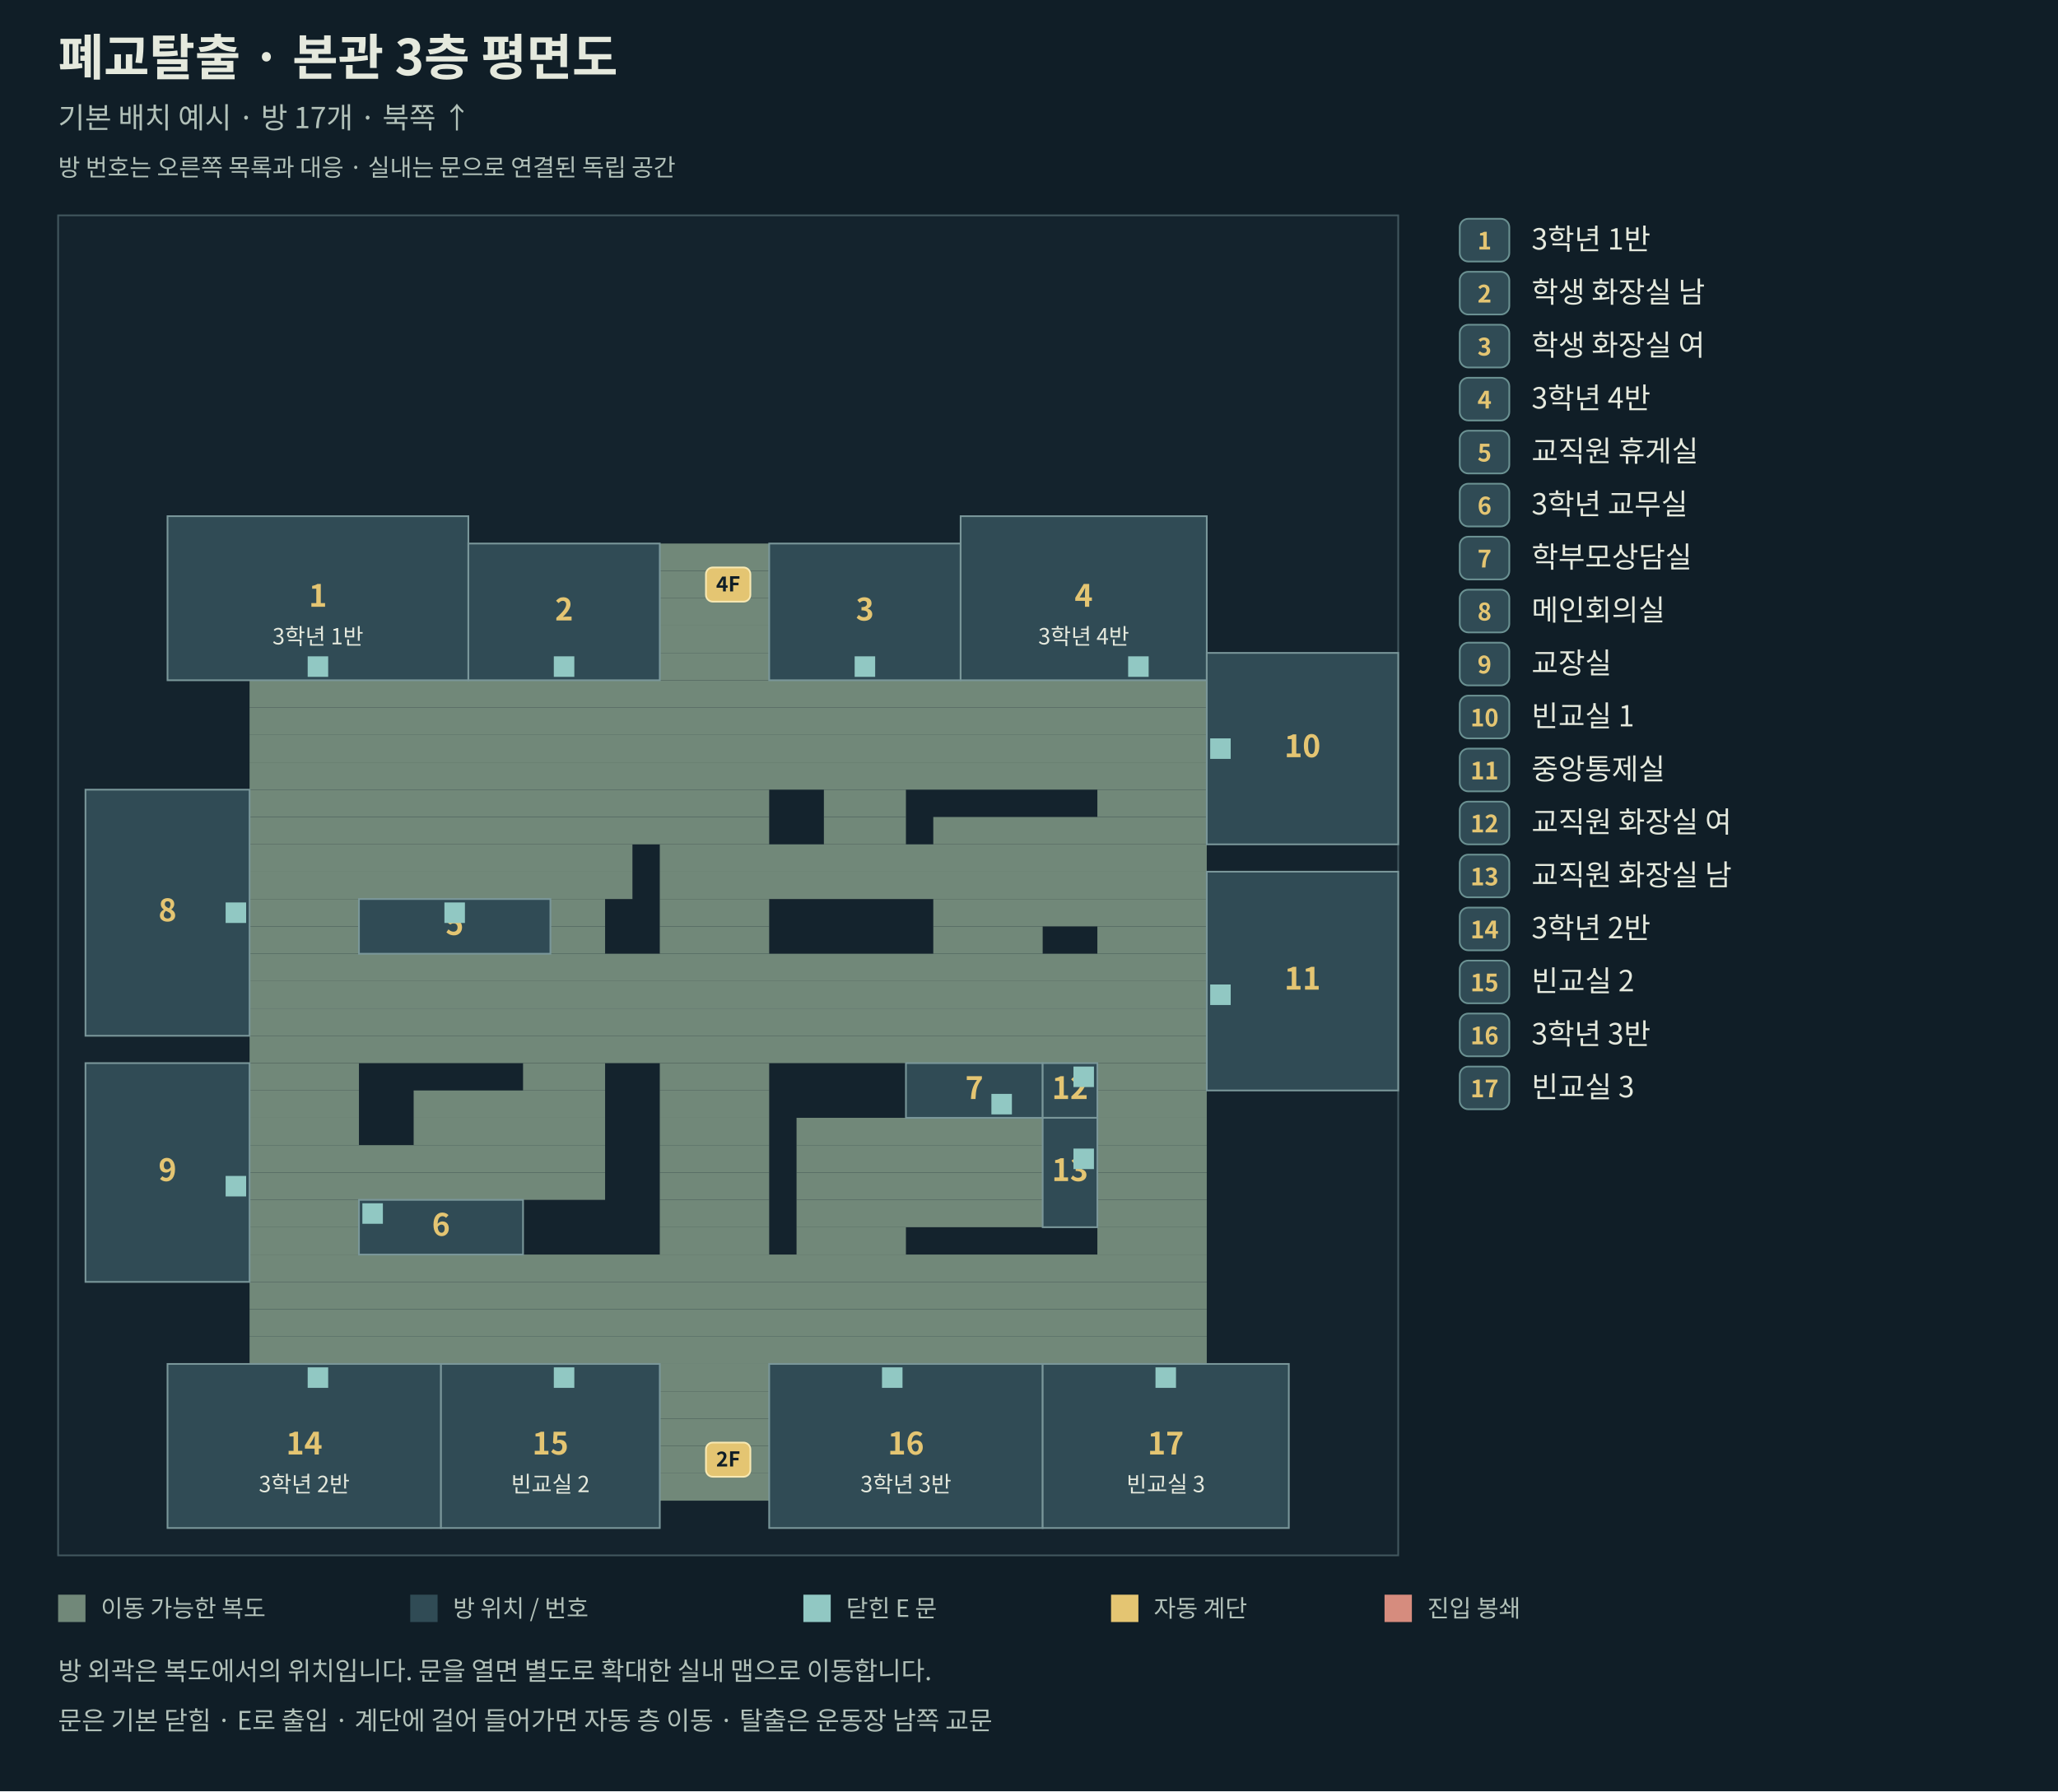
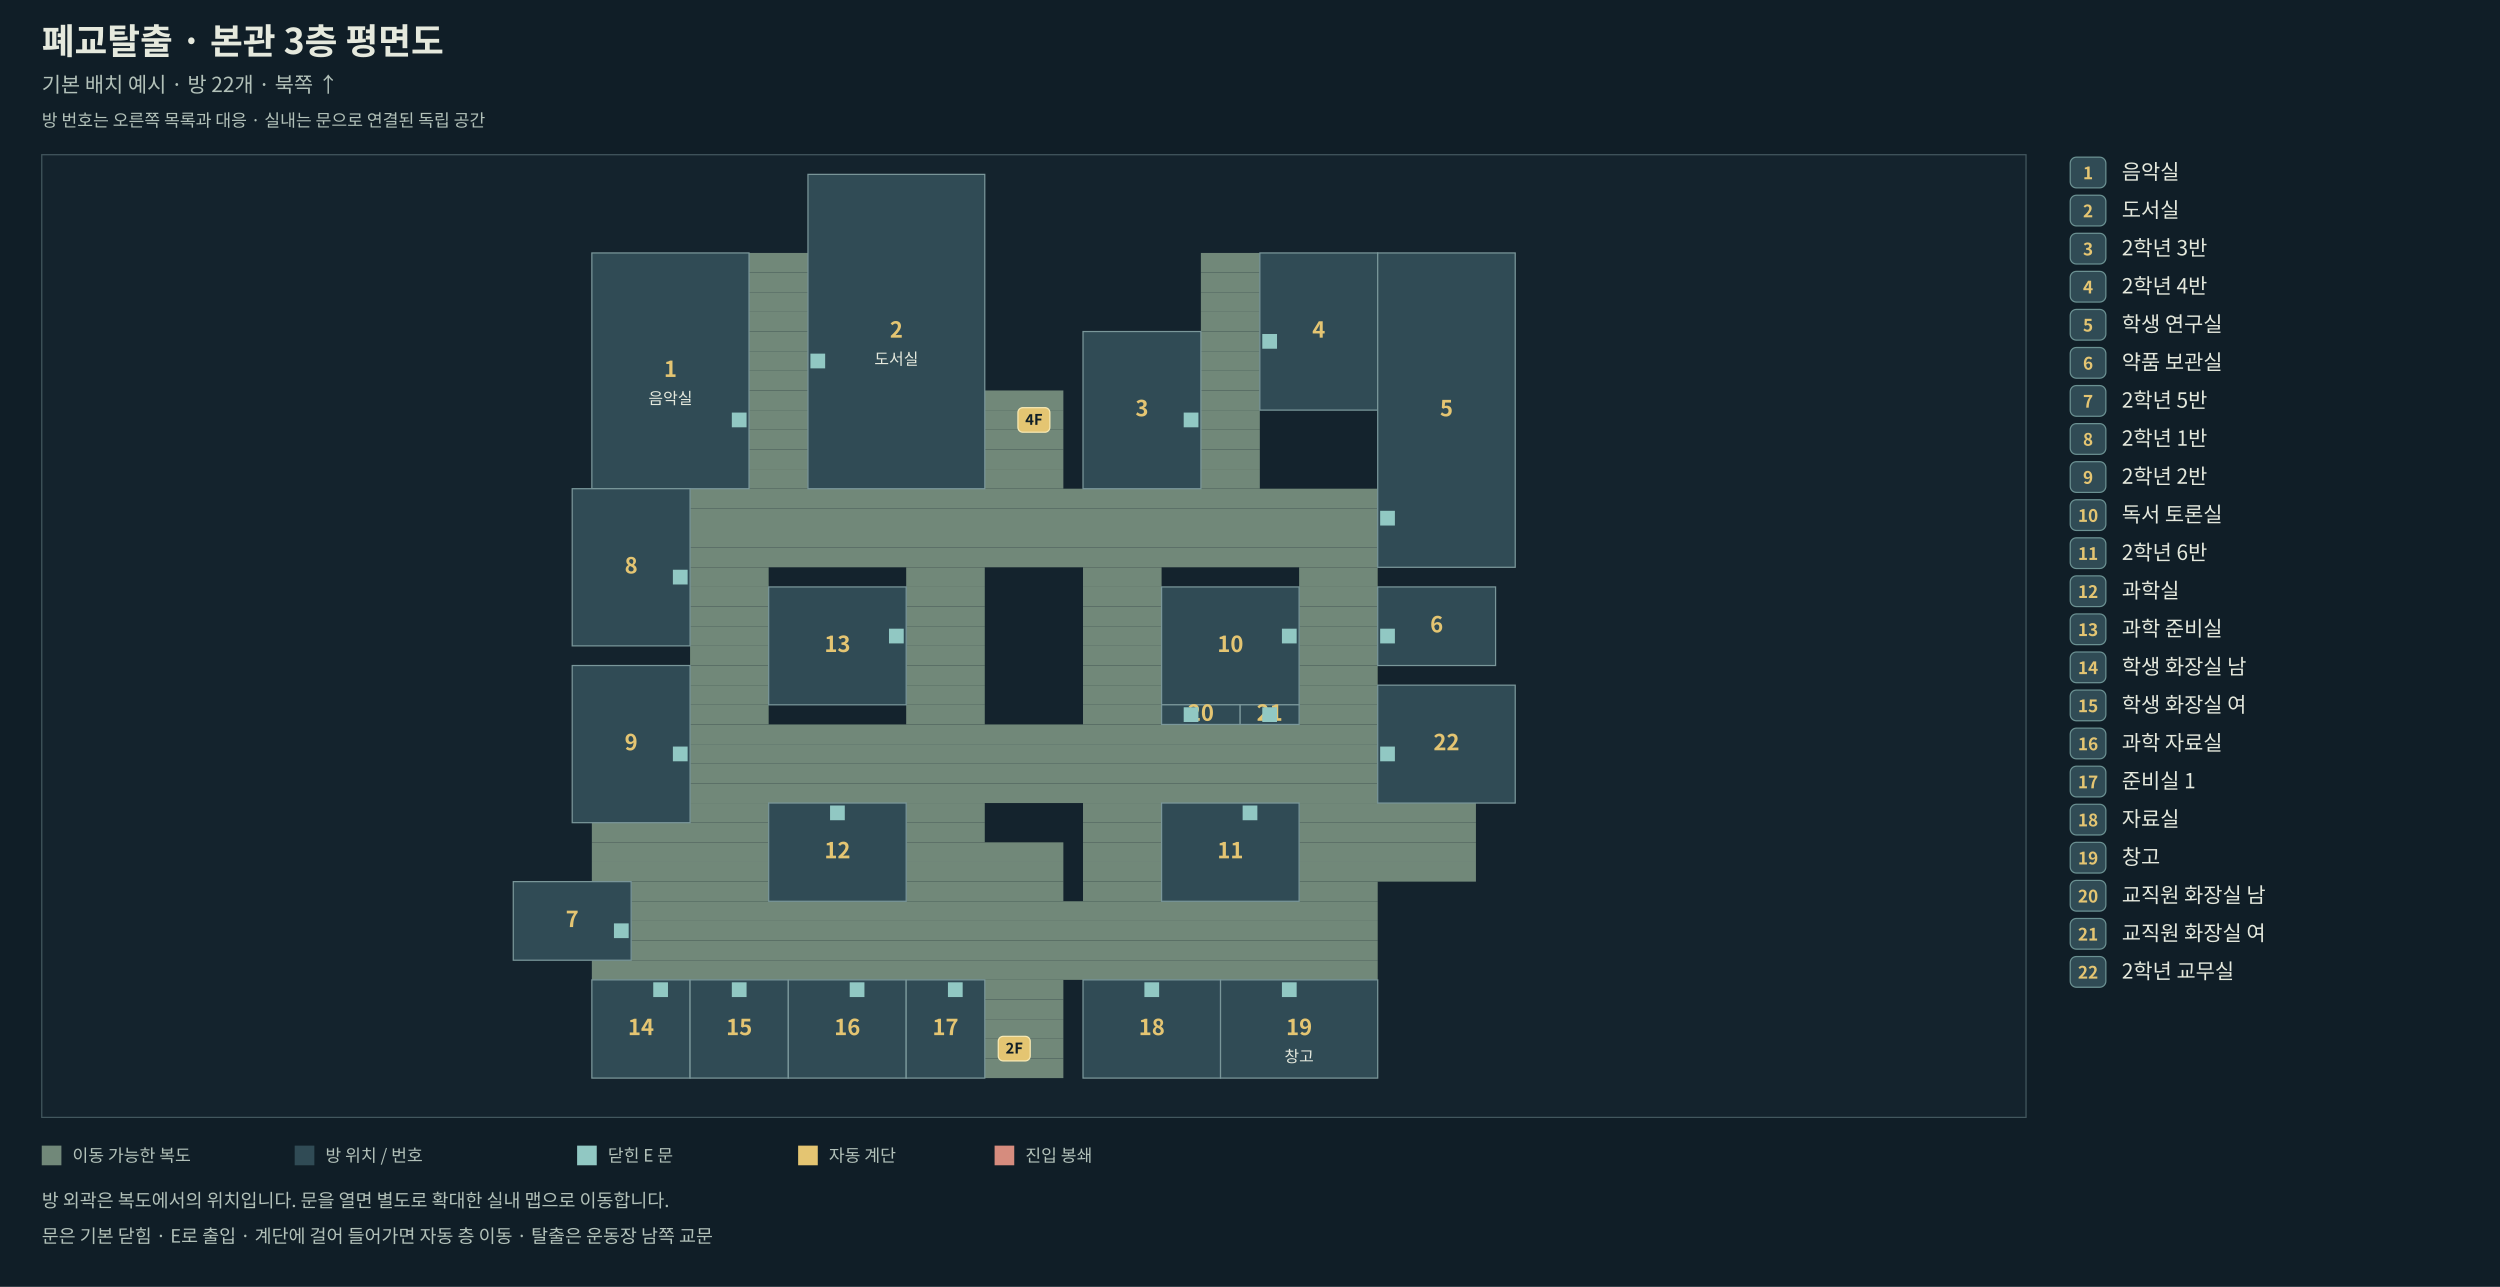
- <svg xmlns="http://www.w3.org/2000/svg" width="1204" height="1048" viewBox="0 0 1204 1048" role="img">
+ <svg xmlns="http://www.w3.org/2000/svg" width="2036" height="1048" viewBox="0 0 2036 1048" role="img">
  <style>text{font-family:"Noto Sans CJK KR","Noto Sans KR",sans-serif}</style>
-   <rect x="0" y="0" width="1204" height="1048" fill="#101e27" stroke="none" rx="0" />
+   <rect x="0" y="0" width="2036" height="1048" fill="#101e27" stroke="none" rx="0" />
  <text x="34" y="44" font-size="29" fill="#e5e9dd" text-anchor="start" font-weight="bold">폐교탈출 · 본관 3층 평면도</text>
-   <text x="34" y="75" font-size="17" fill="#b2c1b9" text-anchor="start" font-weight="normal">기본 배치 예시 · 방 17개 · 북쪽 ↑</text>
+   <text x="34" y="75" font-size="17" fill="#b2c1b9" text-anchor="start" font-weight="normal">기본 배치 예시 · 방 22개 · 북쪽 ↑</text>
  <text x="34" y="103" font-size="14" fill="#b2c1b9" text-anchor="start" font-weight="normal">방 번호는 오른쪽 목록과 대응 · 실내는 문으로 연결된 독립 공간</text>
-   <rect x="34" y="126" width="784" height="784" fill="#14232d" stroke="#42575e" rx="0" />
-   <rect x="386" y="862" width="64" height="16" fill="#718879" stroke="none" rx="0" />
-   <rect x="386" y="846" width="64" height="16" fill="#718879" stroke="none" rx="0" />
-   <rect x="386" y="830" width="64" height="16" fill="#718879" stroke="none" rx="0" />
-   <rect x="386" y="814" width="64" height="16" fill="#718879" stroke="none" rx="0" />
-   <rect x="386" y="798" width="64" height="16" fill="#718879" stroke="none" rx="0" />
-   <rect x="146" y="782" width="560" height="16" fill="#718879" stroke="none" rx="0" />
-   <rect x="146" y="766" width="560" height="16" fill="#718879" stroke="none" rx="0" />
-   <rect x="146" y="750" width="560" height="16" fill="#718879" stroke="none" rx="0" />
-   <rect x="146" y="734" width="560" height="16" fill="#718879" stroke="none" rx="0" />
-   <rect x="146" y="718" width="64" height="16" fill="#718879" stroke="none" rx="0" />
-   <rect x="386" y="718" width="64" height="16" fill="#718879" stroke="none" rx="0" />
-   <rect x="466" y="718" width="64" height="16" fill="#718879" stroke="none" rx="0" />
-   <rect x="642" y="718" width="64" height="16" fill="#718879" stroke="none" rx="0" />
-   <rect x="146" y="702" width="64" height="16" fill="#718879" stroke="none" rx="0" />
-   <rect x="386" y="702" width="64" height="16" fill="#718879" stroke="none" rx="0" />
-   <rect x="466" y="702" width="144" height="16" fill="#718879" stroke="none" rx="0" />
-   <rect x="642" y="702" width="64" height="16" fill="#718879" stroke="none" rx="0" />
-   <rect x="146" y="686" width="208" height="16" fill="#718879" stroke="none" rx="0" />
-   <rect x="386" y="686" width="64" height="16" fill="#718879" stroke="none" rx="0" />
-   <rect x="466" y="686" width="144" height="16" fill="#718879" stroke="none" rx="0" />
-   <rect x="642" y="686" width="64" height="16" fill="#718879" stroke="none" rx="0" />
-   <rect x="146" y="670" width="208" height="16" fill="#718879" stroke="none" rx="0" />
-   <rect x="386" y="670" width="64" height="16" fill="#718879" stroke="none" rx="0" />
-   <rect x="466" y="670" width="144" height="16" fill="#718879" stroke="none" rx="0" />
-   <rect x="642" y="670" width="64" height="16" fill="#718879" stroke="none" rx="0" />
-   <rect x="146" y="654" width="64" height="16" fill="#718879" stroke="none" rx="0" />
-   <rect x="242" y="654" width="112" height="16" fill="#718879" stroke="none" rx="0" />
-   <rect x="386" y="654" width="64" height="16" fill="#718879" stroke="none" rx="0" />
-   <rect x="466" y="654" width="144" height="16" fill="#718879" stroke="none" rx="0" />
-   <rect x="642" y="654" width="64" height="16" fill="#718879" stroke="none" rx="0" />
-   <rect x="146" y="638" width="64" height="16" fill="#718879" stroke="none" rx="0" />
-   <rect x="242" y="638" width="112" height="16" fill="#718879" stroke="none" rx="0" />
-   <rect x="386" y="638" width="64" height="16" fill="#718879" stroke="none" rx="0" />
-   <rect x="642" y="638" width="64" height="16" fill="#718879" stroke="none" rx="0" />
-   <rect x="146" y="622" width="64" height="16" fill="#718879" stroke="none" rx="0" />
-   <rect x="306" y="622" width="48" height="16" fill="#718879" stroke="none" rx="0" />
-   <rect x="386" y="622" width="64" height="16" fill="#718879" stroke="none" rx="0" />
-   <rect x="642" y="622" width="64" height="16" fill="#718879" stroke="none" rx="0" />
-   <rect x="146" y="606" width="560" height="16" fill="#718879" stroke="none" rx="0" />
-   <rect x="146" y="590" width="560" height="16" fill="#718879" stroke="none" rx="0" />
-   <rect x="146" y="574" width="560" height="16" fill="#718879" stroke="none" rx="0" />
-   <rect x="146" y="558" width="560" height="16" fill="#718879" stroke="none" rx="0" />
-   <rect x="146" y="542" width="64" height="16" fill="#718879" stroke="none" rx="0" />
-   <rect x="322" y="542" width="32" height="16" fill="#718879" stroke="none" rx="0" />
-   <rect x="386" y="542" width="64" height="16" fill="#718879" stroke="none" rx="0" />
-   <rect x="546" y="542" width="64" height="16" fill="#718879" stroke="none" rx="0" />
-   <rect x="642" y="542" width="64" height="16" fill="#718879" stroke="none" rx="0" />
-   <rect x="146" y="526" width="64" height="16" fill="#718879" stroke="none" rx="0" />
-   <rect x="322" y="526" width="32" height="16" fill="#718879" stroke="none" rx="0" />
-   <rect x="386" y="526" width="64" height="16" fill="#718879" stroke="none" rx="0" />
-   <rect x="546" y="526" width="160" height="16" fill="#718879" stroke="none" rx="0" />
-   <rect x="146" y="510" width="224" height="16" fill="#718879" stroke="none" rx="0" />
-   <rect x="386" y="510" width="320" height="16" fill="#718879" stroke="none" rx="0" />
-   <rect x="146" y="494" width="224" height="16" fill="#718879" stroke="none" rx="0" />
-   <rect x="386" y="494" width="320" height="16" fill="#718879" stroke="none" rx="0" />
-   <rect x="146" y="478" width="304" height="16" fill="#718879" stroke="none" rx="0" />
-   <rect x="482" y="478" width="48" height="16" fill="#718879" stroke="none" rx="0" />
-   <rect x="546" y="478" width="160" height="16" fill="#718879" stroke="none" rx="0" />
-   <rect x="146" y="462" width="304" height="16" fill="#718879" stroke="none" rx="0" />
-   <rect x="482" y="462" width="48" height="16" fill="#718879" stroke="none" rx="0" />
-   <rect x="642" y="462" width="64" height="16" fill="#718879" stroke="none" rx="0" />
-   <rect x="146" y="446" width="560" height="16" fill="#718879" stroke="none" rx="0" />
-   <rect x="146" y="430" width="560" height="16" fill="#718879" stroke="none" rx="0" />
-   <rect x="146" y="414" width="560" height="16" fill="#718879" stroke="none" rx="0" />
-   <rect x="146" y="398" width="560" height="16" fill="#718879" stroke="none" rx="0" />
-   <rect x="386" y="382" width="64" height="16" fill="#718879" stroke="none" rx="0" />
-   <rect x="386" y="366" width="64" height="16" fill="#718879" stroke="none" rx="0" />
-   <rect x="386" y="350" width="64" height="16" fill="#718879" stroke="none" rx="0" />
-   <rect x="386" y="334" width="64" height="16" fill="#718879" stroke="none" rx="0" />
-   <rect x="386" y="318" width="64" height="16" fill="#718879" stroke="none" rx="0" />
-   <a href="rooms/room-f3-0.svg">
-     <rect x="98" y="302" width="176" height="96" fill="#304b55" stroke="#7a979a" rx="0" />
-     <text x="186" y="355" font-size="18" fill="#e4c572" text-anchor="middle" font-weight="bold">1</text>
-     <text x="186" y="377" font-size="13" fill="#e5e9dd" text-anchor="middle" font-weight="normal">3학년 1반</text>
-     <rect x="180" y="384" width="12" height="12" fill="#91c8c3" stroke="none" rx="0" />
-     <rect x="854" y="128" width="29" height="25" fill="#304b55" stroke="#6b9192" rx="5" />
-     <text x="868.5" y="146" font-size="14" fill="#e4c572" text-anchor="middle" font-weight="bold">1</text>
-     <text x="896" y="146" font-size="17" fill="#e5e9dd" text-anchor="start" font-weight="normal">3학년 1반</text>
-   </a>
-   <a href="rooms/room-f3-1.svg">
-     <rect x="274" y="318" width="112" height="80" fill="#304b55" stroke="#7a979a" rx="0" />
-     <text x="330" y="363" font-size="18" fill="#e4c572" text-anchor="middle" font-weight="bold">2</text>
-     <rect x="324" y="384" width="12" height="12" fill="#91c8c3" stroke="none" rx="0" />
-     <rect x="854" y="159" width="29" height="25" fill="#304b55" stroke="#6b9192" rx="5" />
-     <text x="868.5" y="177" font-size="14" fill="#e4c572" text-anchor="middle" font-weight="bold">2</text>
-     <text x="896" y="177" font-size="17" fill="#e5e9dd" text-anchor="start" font-weight="normal">학생 화장실 남</text>
-   </a>
-   <a href="rooms/room-f3-2.svg">
-     <rect x="450" y="318" width="112" height="80" fill="#304b55" stroke="#7a979a" rx="0" />
-     <text x="506" y="363" font-size="18" fill="#e4c572" text-anchor="middle" font-weight="bold">3</text>
-     <rect x="500" y="384" width="12" height="12" fill="#91c8c3" stroke="none" rx="0" />
-     <rect x="854" y="190" width="29" height="25" fill="#304b55" stroke="#6b9192" rx="5" />
-     <text x="868.5" y="208" font-size="14" fill="#e4c572" text-anchor="middle" font-weight="bold">3</text>
-     <text x="896" y="208" font-size="17" fill="#e5e9dd" text-anchor="start" font-weight="normal">학생 화장실 여</text>
-   </a>
-   <a href="rooms/room-f3-3.svg">
-     <rect x="562" y="302" width="144" height="96" fill="#304b55" stroke="#7a979a" rx="0" />
-     <text x="634" y="355" font-size="18" fill="#e4c572" text-anchor="middle" font-weight="bold">4</text>
-     <text x="634" y="377" font-size="13" fill="#e5e9dd" text-anchor="middle" font-weight="normal">3학년 4반</text>
-     <rect x="660" y="384" width="12" height="12" fill="#91c8c3" stroke="none" rx="0" />
-     <rect x="854" y="221" width="29" height="25" fill="#304b55" stroke="#6b9192" rx="5" />
-     <text x="868.5" y="239" font-size="14" fill="#e4c572" text-anchor="middle" font-weight="bold">4</text>
-     <text x="896" y="239" font-size="17" fill="#e5e9dd" text-anchor="start" font-weight="normal">3학년 4반</text>
-   </a>
-   <a href="rooms/room-f3-4.svg">
-     <rect x="210" y="526" width="112" height="32" fill="#304b55" stroke="#7a979a" rx="0" />
-     <text x="266" y="547" font-size="18" fill="#e4c572" text-anchor="middle" font-weight="bold">5</text>
-     <rect x="260" y="528" width="12" height="12" fill="#91c8c3" stroke="none" rx="0" />
-     <rect x="854" y="252" width="29" height="25" fill="#304b55" stroke="#6b9192" rx="5" />
-     <text x="868.5" y="270" font-size="14" fill="#e4c572" text-anchor="middle" font-weight="bold">5</text>
-     <text x="896" y="270" font-size="17" fill="#e5e9dd" text-anchor="start" font-weight="normal">교직원 휴게실</text>
-   </a>
-   <a href="rooms/room-f3-5.svg">
-     <rect x="210" y="702" width="96" height="32" fill="#304b55" stroke="#7a979a" rx="0" />
-     <text x="258" y="723" font-size="18" fill="#e4c572" text-anchor="middle" font-weight="bold">6</text>
-     <rect x="212" y="704" width="12" height="12" fill="#91c8c3" stroke="none" rx="0" />
-     <rect x="854" y="283" width="29" height="25" fill="#304b55" stroke="#6b9192" rx="5" />
-     <text x="868.5" y="301" font-size="14" fill="#e4c572" text-anchor="middle" font-weight="bold">6</text>
-     <text x="896" y="301" font-size="17" fill="#e5e9dd" text-anchor="start" font-weight="normal">3학년 교무실</text>
-   </a>
-   <a href="rooms/room-f3-6.svg">
-     <rect x="530" y="622" width="80" height="32" fill="#304b55" stroke="#7a979a" rx="0" />
-     <text x="570" y="643" font-size="18" fill="#e4c572" text-anchor="middle" font-weight="bold">7</text>
-     <rect x="580" y="640" width="12" height="12" fill="#91c8c3" stroke="none" rx="0" />
-     <rect x="854" y="314" width="29" height="25" fill="#304b55" stroke="#6b9192" rx="5" />
-     <text x="868.5" y="332" font-size="14" fill="#e4c572" text-anchor="middle" font-weight="bold">7</text>
-     <text x="896" y="332" font-size="17" fill="#e5e9dd" text-anchor="start" font-weight="normal">학부모상담실</text>
-   </a>
-   <a href="rooms/room-f3-7.svg">
-     <rect x="50" y="462" width="96" height="144" fill="#304b55" stroke="#7a979a" rx="0" />
-     <text x="98" y="539" font-size="18" fill="#e4c572" text-anchor="middle" font-weight="bold">8</text>
-     <rect x="132" y="528" width="12" height="12" fill="#91c8c3" stroke="none" rx="0" />
-     <rect x="854" y="345" width="29" height="25" fill="#304b55" stroke="#6b9192" rx="5" />
-     <text x="868.5" y="363" font-size="14" fill="#e4c572" text-anchor="middle" font-weight="bold">8</text>
-     <text x="896" y="363" font-size="17" fill="#e5e9dd" text-anchor="start" font-weight="normal">메인회의실</text>
-   </a>
-   <a href="rooms/room-f3-8.svg">
-     <rect x="50" y="622" width="96" height="128" fill="#304b55" stroke="#7a979a" rx="0" />
-     <text x="98" y="691" font-size="18" fill="#e4c572" text-anchor="middle" font-weight="bold">9</text>
-     <rect x="132" y="688" width="12" height="12" fill="#91c8c3" stroke="none" rx="0" />
-     <rect x="854" y="376" width="29" height="25" fill="#304b55" stroke="#6b9192" rx="5" />
-     <text x="868.5" y="394" font-size="14" fill="#e4c572" text-anchor="middle" font-weight="bold">9</text>
-     <text x="896" y="394" font-size="17" fill="#e5e9dd" text-anchor="start" font-weight="normal">교장실</text>
-   </a>
-   <a href="rooms/room-f3-9.svg">
-     <rect x="706" y="382" width="112" height="112" fill="#304b55" stroke="#7a979a" rx="0" />
-     <text x="762" y="443" font-size="18" fill="#e4c572" text-anchor="middle" font-weight="bold">10</text>
-     <rect x="708" y="432" width="12" height="12" fill="#91c8c3" stroke="none" rx="0" />
-     <rect x="854" y="407" width="29" height="25" fill="#304b55" stroke="#6b9192" rx="5" />
-     <text x="868.5" y="425" font-size="14" fill="#e4c572" text-anchor="middle" font-weight="bold">10</text>
-     <text x="896" y="425" font-size="17" fill="#e5e9dd" text-anchor="start" font-weight="normal">빈교실 1</text>
-   </a>
-   <a href="rooms/room-f3-10.svg">
-     <rect x="706" y="510" width="112" height="128" fill="#304b55" stroke="#7a979a" rx="0" />
-     <text x="762" y="579" font-size="18" fill="#e4c572" text-anchor="middle" font-weight="bold">11</text>
-     <rect x="708" y="576" width="12" height="12" fill="#91c8c3" stroke="none" rx="0" />
-     <rect x="854" y="438" width="29" height="25" fill="#304b55" stroke="#6b9192" rx="5" />
-     <text x="868.5" y="456" font-size="14" fill="#e4c572" text-anchor="middle" font-weight="bold">11</text>
-     <text x="896" y="456" font-size="17" fill="#e5e9dd" text-anchor="start" font-weight="normal">중앙통제실</text>
-   </a>
-   <a href="rooms/room-f3-11.svg">
-     <rect x="610" y="622" width="32" height="32" fill="#304b55" stroke="#7a979a" rx="0" />
-     <text x="626" y="643" font-size="18" fill="#e4c572" text-anchor="middle" font-weight="bold">12</text>
-     <rect x="628" y="624" width="12" height="12" fill="#91c8c3" stroke="none" rx="0" />
-     <rect x="854" y="469" width="29" height="25" fill="#304b55" stroke="#6b9192" rx="5" />
-     <text x="868.5" y="487" font-size="14" fill="#e4c572" text-anchor="middle" font-weight="bold">12</text>
-     <text x="896" y="487" font-size="17" fill="#e5e9dd" text-anchor="start" font-weight="normal">교직원 화장실 여</text>
-   </a>
-   <a href="rooms/room-f3-12.svg">
-     <rect x="610" y="654" width="32" height="64" fill="#304b55" stroke="#7a979a" rx="0" />
-     <text x="626" y="691" font-size="18" fill="#e4c572" text-anchor="middle" font-weight="bold">13</text>
-     <rect x="628" y="672" width="12" height="12" fill="#91c8c3" stroke="none" rx="0" />
-     <rect x="854" y="500" width="29" height="25" fill="#304b55" stroke="#6b9192" rx="5" />
-     <text x="868.5" y="518" font-size="14" fill="#e4c572" text-anchor="middle" font-weight="bold">13</text>
-     <text x="896" y="518" font-size="17" fill="#e5e9dd" text-anchor="start" font-weight="normal">교직원 화장실 남</text>
-   </a>
-   <a href="rooms/room-f3-13.svg">
-     <rect x="98" y="798" width="160" height="96" fill="#304b55" stroke="#7a979a" rx="0" />
-     <text x="178" y="851" font-size="18" fill="#e4c572" text-anchor="middle" font-weight="bold">14</text>
-     <text x="178" y="873" font-size="13" fill="#e5e9dd" text-anchor="middle" font-weight="normal">3학년 2반</text>
-     <rect x="180" y="800" width="12" height="12" fill="#91c8c3" stroke="none" rx="0" />
-     <rect x="854" y="531" width="29" height="25" fill="#304b55" stroke="#6b9192" rx="5" />
-     <text x="868.5" y="549" font-size="14" fill="#e4c572" text-anchor="middle" font-weight="bold">14</text>
-     <text x="896" y="549" font-size="17" fill="#e5e9dd" text-anchor="start" font-weight="normal">3학년 2반</text>
-   </a>
-   <a href="rooms/room-f3-14.svg">
-     <rect x="258" y="798" width="128" height="96" fill="#304b55" stroke="#7a979a" rx="0" />
-     <text x="322" y="851" font-size="18" fill="#e4c572" text-anchor="middle" font-weight="bold">15</text>
-     <text x="322" y="873" font-size="13" fill="#e5e9dd" text-anchor="middle" font-weight="normal">빈교실 2</text>
-     <rect x="324" y="800" width="12" height="12" fill="#91c8c3" stroke="none" rx="0" />
-     <rect x="854" y="562" width="29" height="25" fill="#304b55" stroke="#6b9192" rx="5" />
-     <text x="868.5" y="580" font-size="14" fill="#e4c572" text-anchor="middle" font-weight="bold">15</text>
-     <text x="896" y="580" font-size="17" fill="#e5e9dd" text-anchor="start" font-weight="normal">빈교실 2</text>
-   </a>
-   <a href="rooms/room-f3-15.svg">
-     <rect x="450" y="798" width="160" height="96" fill="#304b55" stroke="#7a979a" rx="0" />
-     <text x="530" y="851" font-size="18" fill="#e4c572" text-anchor="middle" font-weight="bold">16</text>
-     <text x="530" y="873" font-size="13" fill="#e5e9dd" text-anchor="middle" font-weight="normal">3학년 3반</text>
-     <rect x="516" y="800" width="12" height="12" fill="#91c8c3" stroke="none" rx="0" />
-     <rect x="854" y="593" width="29" height="25" fill="#304b55" stroke="#6b9192" rx="5" />
-     <text x="868.5" y="611" font-size="14" fill="#e4c572" text-anchor="middle" font-weight="bold">16</text>
-     <text x="896" y="611" font-size="17" fill="#e5e9dd" text-anchor="start" font-weight="normal">3학년 3반</text>
-   </a>
-   <a href="rooms/room-f3-16.svg">
-     <rect x="610" y="798" width="144" height="96" fill="#304b55" stroke="#7a979a" rx="0" />
-     <text x="682" y="851" font-size="18" fill="#e4c572" text-anchor="middle" font-weight="bold">17</text>
-     <text x="682" y="873" font-size="13" fill="#e5e9dd" text-anchor="middle" font-weight="normal">빈교실 3</text>
-     <rect x="676" y="800" width="12" height="12" fill="#91c8c3" stroke="none" rx="0" />
-     <rect x="854" y="624" width="29" height="25" fill="#304b55" stroke="#6b9192" rx="5" />
-     <text x="868.5" y="642" font-size="14" fill="#e4c572" text-anchor="middle" font-weight="bold">17</text>
-     <text x="896" y="642" font-size="17" fill="#e5e9dd" text-anchor="start" font-weight="normal">빈교실 3</text>
-   </a>
-   <rect x="413" y="844" width="26" height="20" fill="#e4c572" stroke="#f8e9b3" rx="4" />
-   <text x="426" y="858" font-size="12" fill="#101e27" text-anchor="middle" font-weight="bold">2F</text>
-   <rect x="413" y="332" width="26" height="20" fill="#e4c572" stroke="#f8e9b3" rx="4" />
-   <text x="426" y="346" font-size="12" fill="#101e27" text-anchor="middle" font-weight="bold">4F</text>
+   <rect x="34" y="126" width="1616" height="784" fill="#14232d" stroke="#42575e" rx="0" />
+   <rect x="802" y="862" width="64" height="16" fill="#718879" stroke="none" rx="0" />
+   <rect x="802" y="846" width="64" height="16" fill="#718879" stroke="none" rx="0" />
+   <rect x="802" y="830" width="64" height="16" fill="#718879" stroke="none" rx="0" />
+   <rect x="802" y="814" width="64" height="16" fill="#718879" stroke="none" rx="0" />
+   <rect x="802" y="798" width="64" height="16" fill="#718879" stroke="none" rx="0" />
+   <rect x="482" y="782" width="640" height="16" fill="#718879" stroke="none" rx="0" />
+   <rect x="514" y="766" width="608" height="16" fill="#718879" stroke="none" rx="0" />
+   <rect x="514" y="750" width="608" height="16" fill="#718879" stroke="none" rx="0" />
+   <rect x="514" y="734" width="608" height="16" fill="#718879" stroke="none" rx="0" />
+   <rect x="514" y="718" width="112" height="16" fill="#718879" stroke="none" rx="0" />
+   <rect x="738" y="718" width="128" height="16" fill="#718879" stroke="none" rx="0" />
+   <rect x="882" y="718" width="64" height="16" fill="#718879" stroke="none" rx="0" />
+   <rect x="1058" y="718" width="64" height="16" fill="#718879" stroke="none" rx="0" />
+   <rect x="482" y="702" width="144" height="16" fill="#718879" stroke="none" rx="0" />
+   <rect x="738" y="702" width="128" height="16" fill="#718879" stroke="none" rx="0" />
+   <rect x="882" y="702" width="64" height="16" fill="#718879" stroke="none" rx="0" />
+   <rect x="1058" y="702" width="144" height="16" fill="#718879" stroke="none" rx="0" />
+   <rect x="482" y="686" width="144" height="16" fill="#718879" stroke="none" rx="0" />
+   <rect x="738" y="686" width="128" height="16" fill="#718879" stroke="none" rx="0" />
+   <rect x="882" y="686" width="64" height="16" fill="#718879" stroke="none" rx="0" />
+   <rect x="1058" y="686" width="144" height="16" fill="#718879" stroke="none" rx="0" />
+   <rect x="482" y="670" width="144" height="16" fill="#718879" stroke="none" rx="0" />
+   <rect x="738" y="670" width="64" height="16" fill="#718879" stroke="none" rx="0" />
+   <rect x="882" y="670" width="64" height="16" fill="#718879" stroke="none" rx="0" />
+   <rect x="1058" y="670" width="144" height="16" fill="#718879" stroke="none" rx="0" />
+   <rect x="562" y="654" width="64" height="16" fill="#718879" stroke="none" rx="0" />
+   <rect x="738" y="654" width="64" height="16" fill="#718879" stroke="none" rx="0" />
+   <rect x="882" y="654" width="64" height="16" fill="#718879" stroke="none" rx="0" />
+   <rect x="1058" y="654" width="144" height="16" fill="#718879" stroke="none" rx="0" />
+   <rect x="562" y="638" width="560" height="16" fill="#718879" stroke="none" rx="0" />
+   <rect x="562" y="622" width="560" height="16" fill="#718879" stroke="none" rx="0" />
+   <rect x="562" y="606" width="560" height="16" fill="#718879" stroke="none" rx="0" />
+   <rect x="562" y="590" width="560" height="16" fill="#718879" stroke="none" rx="0" />
+   <rect x="562" y="574" width="64" height="16" fill="#718879" stroke="none" rx="0" />
+   <rect x="738" y="574" width="64" height="16" fill="#718879" stroke="none" rx="0" />
+   <rect x="882" y="574" width="64" height="16" fill="#718879" stroke="none" rx="0" />
+   <rect x="1058" y="574" width="64" height="16" fill="#718879" stroke="none" rx="0" />
+   <rect x="562" y="558" width="64" height="16" fill="#718879" stroke="none" rx="0" />
+   <rect x="738" y="558" width="64" height="16" fill="#718879" stroke="none" rx="0" />
+   <rect x="882" y="558" width="64" height="16" fill="#718879" stroke="none" rx="0" />
+   <rect x="1058" y="558" width="64" height="16" fill="#718879" stroke="none" rx="0" />
+   <rect x="562" y="542" width="64" height="16" fill="#718879" stroke="none" rx="0" />
+   <rect x="738" y="542" width="64" height="16" fill="#718879" stroke="none" rx="0" />
+   <rect x="882" y="542" width="64" height="16" fill="#718879" stroke="none" rx="0" />
+   <rect x="1058" y="542" width="64" height="16" fill="#718879" stroke="none" rx="0" />
+   <rect x="562" y="526" width="64" height="16" fill="#718879" stroke="none" rx="0" />
+   <rect x="738" y="526" width="64" height="16" fill="#718879" stroke="none" rx="0" />
+   <rect x="882" y="526" width="64" height="16" fill="#718879" stroke="none" rx="0" />
+   <rect x="1058" y="526" width="64" height="16" fill="#718879" stroke="none" rx="0" />
+   <rect x="562" y="510" width="64" height="16" fill="#718879" stroke="none" rx="0" />
+   <rect x="738" y="510" width="64" height="16" fill="#718879" stroke="none" rx="0" />
+   <rect x="882" y="510" width="64" height="16" fill="#718879" stroke="none" rx="0" />
+   <rect x="1058" y="510" width="64" height="16" fill="#718879" stroke="none" rx="0" />
+   <rect x="562" y="494" width="64" height="16" fill="#718879" stroke="none" rx="0" />
+   <rect x="738" y="494" width="64" height="16" fill="#718879" stroke="none" rx="0" />
+   <rect x="882" y="494" width="64" height="16" fill="#718879" stroke="none" rx="0" />
+   <rect x="1058" y="494" width="64" height="16" fill="#718879" stroke="none" rx="0" />
+   <rect x="562" y="478" width="64" height="16" fill="#718879" stroke="none" rx="0" />
+   <rect x="738" y="478" width="64" height="16" fill="#718879" stroke="none" rx="0" />
+   <rect x="882" y="478" width="64" height="16" fill="#718879" stroke="none" rx="0" />
+   <rect x="1058" y="478" width="64" height="16" fill="#718879" stroke="none" rx="0" />
+   <rect x="562" y="462" width="64" height="16" fill="#718879" stroke="none" rx="0" />
+   <rect x="738" y="462" width="64" height="16" fill="#718879" stroke="none" rx="0" />
+   <rect x="882" y="462" width="64" height="16" fill="#718879" stroke="none" rx="0" />
+   <rect x="1058" y="462" width="64" height="16" fill="#718879" stroke="none" rx="0" />
+   <rect x="562" y="446" width="560" height="16" fill="#718879" stroke="none" rx="0" />
+   <rect x="562" y="430" width="560" height="16" fill="#718879" stroke="none" rx="0" />
+   <rect x="562" y="414" width="560" height="16" fill="#718879" stroke="none" rx="0" />
+   <rect x="562" y="398" width="560" height="16" fill="#718879" stroke="none" rx="0" />
+   <rect x="610" y="382" width="48" height="16" fill="#718879" stroke="none" rx="0" />
+   <rect x="802" y="382" width="64" height="16" fill="#718879" stroke="none" rx="0" />
+   <rect x="978" y="382" width="48" height="16" fill="#718879" stroke="none" rx="0" />
+   <rect x="610" y="366" width="48" height="16" fill="#718879" stroke="none" rx="0" />
+   <rect x="802" y="366" width="64" height="16" fill="#718879" stroke="none" rx="0" />
+   <rect x="978" y="366" width="48" height="16" fill="#718879" stroke="none" rx="0" />
+   <rect x="610" y="350" width="48" height="16" fill="#718879" stroke="none" rx="0" />
+   <rect x="802" y="350" width="64" height="16" fill="#718879" stroke="none" rx="0" />
+   <rect x="978" y="350" width="48" height="16" fill="#718879" stroke="none" rx="0" />
+   <rect x="610" y="334" width="48" height="16" fill="#718879" stroke="none" rx="0" />
+   <rect x="802" y="334" width="64" height="16" fill="#718879" stroke="none" rx="0" />
+   <rect x="978" y="334" width="48" height="16" fill="#718879" stroke="none" rx="0" />
+   <rect x="610" y="318" width="48" height="16" fill="#718879" stroke="none" rx="0" />
+   <rect x="802" y="318" width="64" height="16" fill="#718879" stroke="none" rx="0" />
+   <rect x="978" y="318" width="48" height="16" fill="#718879" stroke="none" rx="0" />
+   <rect x="610" y="302" width="48" height="16" fill="#718879" stroke="none" rx="0" />
+   <rect x="978" y="302" width="48" height="16" fill="#718879" stroke="none" rx="0" />
+   <rect x="610" y="286" width="48" height="16" fill="#718879" stroke="none" rx="0" />
+   <rect x="978" y="286" width="48" height="16" fill="#718879" stroke="none" rx="0" />
+   <rect x="610" y="270" width="48" height="16" fill="#718879" stroke="none" rx="0" />
+   <rect x="978" y="270" width="48" height="16" fill="#718879" stroke="none" rx="0" />
+   <rect x="610" y="254" width="48" height="16" fill="#718879" stroke="none" rx="0" />
+   <rect x="978" y="254" width="48" height="16" fill="#718879" stroke="none" rx="0" />
+   <rect x="610" y="238" width="48" height="16" fill="#718879" stroke="none" rx="0" />
+   <rect x="978" y="238" width="48" height="16" fill="#718879" stroke="none" rx="0" />
+   <rect x="610" y="222" width="48" height="16" fill="#718879" stroke="none" rx="0" />
+   <rect x="978" y="222" width="48" height="16" fill="#718879" stroke="none" rx="0" />
+   <rect x="610" y="206" width="48" height="16" fill="#718879" stroke="none" rx="0" />
+   <rect x="978" y="206" width="48" height="16" fill="#718879" stroke="none" rx="0" />
+   <a href="rooms/room-f2-0.svg">
+     <rect x="482" y="206" width="128" height="192" fill="#304b55" stroke="#7a979a" rx="0" />
+     <text x="546" y="307" font-size="18" fill="#e4c572" text-anchor="middle" font-weight="bold">1</text>
+     <text x="546" y="329" font-size="13" fill="#e5e9dd" text-anchor="middle" font-weight="normal">음악실</text>
+     <rect x="596" y="336" width="12" height="12" fill="#91c8c3" stroke="none" rx="0" />
+     <rect x="1686" y="128" width="29" height="25" fill="#304b55" stroke="#6b9192" rx="5" />
+     <text x="1700.5" y="146" font-size="14" fill="#e4c572" text-anchor="middle" font-weight="bold">1</text>
+     <text x="1728" y="146" font-size="17" fill="#e5e9dd" text-anchor="start" font-weight="normal">음악실</text>
+   </a>
+   <a href="rooms/room-f2-1.svg">
+     <rect x="658" y="142" width="144" height="256" fill="#304b55" stroke="#7a979a" rx="0" />
+     <text x="730" y="275" font-size="18" fill="#e4c572" text-anchor="middle" font-weight="bold">2</text>
+     <text x="730" y="297" font-size="13" fill="#e5e9dd" text-anchor="middle" font-weight="normal">도서실</text>
+     <rect x="660" y="288" width="12" height="12" fill="#91c8c3" stroke="none" rx="0" />
+     <rect x="1686" y="159" width="29" height="25" fill="#304b55" stroke="#6b9192" rx="5" />
+     <text x="1700.5" y="177" font-size="14" fill="#e4c572" text-anchor="middle" font-weight="bold">2</text>
+     <text x="1728" y="177" font-size="17" fill="#e5e9dd" text-anchor="start" font-weight="normal">도서실</text>
+   </a>
+   <a href="rooms/room-f2-2.svg">
+     <rect x="882" y="270" width="96" height="128" fill="#304b55" stroke="#7a979a" rx="0" />
+     <text x="930" y="339" font-size="18" fill="#e4c572" text-anchor="middle" font-weight="bold">3</text>
+     <rect x="964" y="336" width="12" height="12" fill="#91c8c3" stroke="none" rx="0" />
+     <rect x="1686" y="190" width="29" height="25" fill="#304b55" stroke="#6b9192" rx="5" />
+     <text x="1700.5" y="208" font-size="14" fill="#e4c572" text-anchor="middle" font-weight="bold">3</text>
+     <text x="1728" y="208" font-size="17" fill="#e5e9dd" text-anchor="start" font-weight="normal">2학년 3반</text>
+   </a>
+   <a href="rooms/room-f2-3.svg">
+     <rect x="1026" y="206" width="96" height="128" fill="#304b55" stroke="#7a979a" rx="0" />
+     <text x="1074" y="275" font-size="18" fill="#e4c572" text-anchor="middle" font-weight="bold">4</text>
+     <rect x="1028" y="272" width="12" height="12" fill="#91c8c3" stroke="none" rx="0" />
+     <rect x="1686" y="221" width="29" height="25" fill="#304b55" stroke="#6b9192" rx="5" />
+     <text x="1700.5" y="239" font-size="14" fill="#e4c572" text-anchor="middle" font-weight="bold">4</text>
+     <text x="1728" y="239" font-size="17" fill="#e5e9dd" text-anchor="start" font-weight="normal">2학년 4반</text>
+   </a>
+   <a href="rooms/room-f2-4.svg">
+     <rect x="1122" y="206" width="112" height="256" fill="#304b55" stroke="#7a979a" rx="0" />
+     <text x="1178" y="339" font-size="18" fill="#e4c572" text-anchor="middle" font-weight="bold">5</text>
+     <rect x="1124" y="416" width="12" height="12" fill="#91c8c3" stroke="none" rx="0" />
+     <rect x="1686" y="252" width="29" height="25" fill="#304b55" stroke="#6b9192" rx="5" />
+     <text x="1700.5" y="270" font-size="14" fill="#e4c572" text-anchor="middle" font-weight="bold">5</text>
+     <text x="1728" y="270" font-size="17" fill="#e5e9dd" text-anchor="start" font-weight="normal">학생 연구실</text>
+   </a>
+   <a href="rooms/room-f2-5.svg">
+     <rect x="1122" y="478" width="96" height="64" fill="#304b55" stroke="#7a979a" rx="0" />
+     <text x="1170" y="515" font-size="18" fill="#e4c572" text-anchor="middle" font-weight="bold">6</text>
+     <rect x="1124" y="512" width="12" height="12" fill="#91c8c3" stroke="none" rx="0" />
+     <rect x="1686" y="283" width="29" height="25" fill="#304b55" stroke="#6b9192" rx="5" />
+     <text x="1700.5" y="301" font-size="14" fill="#e4c572" text-anchor="middle" font-weight="bold">6</text>
+     <text x="1728" y="301" font-size="17" fill="#e5e9dd" text-anchor="start" font-weight="normal">약품 보관실</text>
+   </a>
+   <a href="rooms/room-f2-6.svg">
+     <rect x="418" y="718" width="96" height="64" fill="#304b55" stroke="#7a979a" rx="0" />
+     <text x="466" y="755" font-size="18" fill="#e4c572" text-anchor="middle" font-weight="bold">7</text>
+     <rect x="500" y="752" width="12" height="12" fill="#91c8c3" stroke="none" rx="0" />
+     <rect x="1686" y="314" width="29" height="25" fill="#304b55" stroke="#6b9192" rx="5" />
+     <text x="1700.5" y="332" font-size="14" fill="#e4c572" text-anchor="middle" font-weight="bold">7</text>
+     <text x="1728" y="332" font-size="17" fill="#e5e9dd" text-anchor="start" font-weight="normal">2학년 5반</text>
+   </a>
+   <a href="rooms/room-f2-7.svg">
+     <rect x="466" y="398" width="96" height="128" fill="#304b55" stroke="#7a979a" rx="0" />
+     <text x="514" y="467" font-size="18" fill="#e4c572" text-anchor="middle" font-weight="bold">8</text>
+     <rect x="548" y="464" width="12" height="12" fill="#91c8c3" stroke="none" rx="0" />
+     <rect x="1686" y="345" width="29" height="25" fill="#304b55" stroke="#6b9192" rx="5" />
+     <text x="1700.5" y="363" font-size="14" fill="#e4c572" text-anchor="middle" font-weight="bold">8</text>
+     <text x="1728" y="363" font-size="17" fill="#e5e9dd" text-anchor="start" font-weight="normal">2학년 1반</text>
+   </a>
+   <a href="rooms/room-f2-8.svg">
+     <rect x="466" y="542" width="96" height="128" fill="#304b55" stroke="#7a979a" rx="0" />
+     <text x="514" y="611" font-size="18" fill="#e4c572" text-anchor="middle" font-weight="bold">9</text>
+     <rect x="548" y="608" width="12" height="12" fill="#91c8c3" stroke="none" rx="0" />
+     <rect x="1686" y="376" width="29" height="25" fill="#304b55" stroke="#6b9192" rx="5" />
+     <text x="1700.5" y="394" font-size="14" fill="#e4c572" text-anchor="middle" font-weight="bold">9</text>
+     <text x="1728" y="394" font-size="17" fill="#e5e9dd" text-anchor="start" font-weight="normal">2학년 2반</text>
+   </a>
+   <a href="rooms/room-f2-9.svg">
+     <rect x="946" y="478" width="112" height="96" fill="#304b55" stroke="#7a979a" rx="0" />
+     <text x="1002" y="531" font-size="18" fill="#e4c572" text-anchor="middle" font-weight="bold">10</text>
+     <rect x="1044" y="512" width="12" height="12" fill="#91c8c3" stroke="none" rx="0" />
+     <rect x="1686" y="407" width="29" height="25" fill="#304b55" stroke="#6b9192" rx="5" />
+     <text x="1700.5" y="425" font-size="14" fill="#e4c572" text-anchor="middle" font-weight="bold">10</text>
+     <text x="1728" y="425" font-size="17" fill="#e5e9dd" text-anchor="start" font-weight="normal">독서 토론실</text>
+   </a>
+   <a href="rooms/room-f2-10.svg">
+     <rect x="946" y="654" width="112" height="80" fill="#304b55" stroke="#7a979a" rx="0" />
+     <text x="1002" y="699" font-size="18" fill="#e4c572" text-anchor="middle" font-weight="bold">11</text>
+     <rect x="1012" y="656" width="12" height="12" fill="#91c8c3" stroke="none" rx="0" />
+     <rect x="1686" y="438" width="29" height="25" fill="#304b55" stroke="#6b9192" rx="5" />
+     <text x="1700.5" y="456" font-size="14" fill="#e4c572" text-anchor="middle" font-weight="bold">11</text>
+     <text x="1728" y="456" font-size="17" fill="#e5e9dd" text-anchor="start" font-weight="normal">2학년 6반</text>
+   </a>
+   <a href="rooms/room-f2-11.svg">
+     <rect x="626" y="654" width="112" height="80" fill="#304b55" stroke="#7a979a" rx="0" />
+     <text x="682" y="699" font-size="18" fill="#e4c572" text-anchor="middle" font-weight="bold">12</text>
+     <rect x="676" y="656" width="12" height="12" fill="#91c8c3" stroke="none" rx="0" />
+     <rect x="1686" y="469" width="29" height="25" fill="#304b55" stroke="#6b9192" rx="5" />
+     <text x="1700.5" y="487" font-size="14" fill="#e4c572" text-anchor="middle" font-weight="bold">12</text>
+     <text x="1728" y="487" font-size="17" fill="#e5e9dd" text-anchor="start" font-weight="normal">과학실</text>
+   </a>
+   <a href="rooms/room-f2-12.svg">
+     <rect x="626" y="478" width="112" height="96" fill="#304b55" stroke="#7a979a" rx="0" />
+     <text x="682" y="531" font-size="18" fill="#e4c572" text-anchor="middle" font-weight="bold">13</text>
+     <rect x="724" y="512" width="12" height="12" fill="#91c8c3" stroke="none" rx="0" />
+     <rect x="1686" y="500" width="29" height="25" fill="#304b55" stroke="#6b9192" rx="5" />
+     <text x="1700.5" y="518" font-size="14" fill="#e4c572" text-anchor="middle" font-weight="bold">13</text>
+     <text x="1728" y="518" font-size="17" fill="#e5e9dd" text-anchor="start" font-weight="normal">과학 준비실</text>
+   </a>
+   <a href="rooms/room-f2-13.svg">
+     <rect x="482" y="798" width="80" height="80" fill="#304b55" stroke="#7a979a" rx="0" />
+     <text x="522" y="843" font-size="18" fill="#e4c572" text-anchor="middle" font-weight="bold">14</text>
+     <rect x="532" y="800" width="12" height="12" fill="#91c8c3" stroke="none" rx="0" />
+     <rect x="1686" y="531" width="29" height="25" fill="#304b55" stroke="#6b9192" rx="5" />
+     <text x="1700.5" y="549" font-size="14" fill="#e4c572" text-anchor="middle" font-weight="bold">14</text>
+     <text x="1728" y="549" font-size="17" fill="#e5e9dd" text-anchor="start" font-weight="normal">학생 화장실 남</text>
+   </a>
+   <a href="rooms/room-f2-14.svg">
+     <rect x="562" y="798" width="80" height="80" fill="#304b55" stroke="#7a979a" rx="0" />
+     <text x="602" y="843" font-size="18" fill="#e4c572" text-anchor="middle" font-weight="bold">15</text>
+     <rect x="596" y="800" width="12" height="12" fill="#91c8c3" stroke="none" rx="0" />
+     <rect x="1686" y="562" width="29" height="25" fill="#304b55" stroke="#6b9192" rx="5" />
+     <text x="1700.5" y="580" font-size="14" fill="#e4c572" text-anchor="middle" font-weight="bold">15</text>
+     <text x="1728" y="580" font-size="17" fill="#e5e9dd" text-anchor="start" font-weight="normal">학생 화장실 여</text>
+   </a>
+   <a href="rooms/room-f2-15.svg">
+     <rect x="642" y="798" width="96" height="80" fill="#304b55" stroke="#7a979a" rx="0" />
+     <text x="690" y="843" font-size="18" fill="#e4c572" text-anchor="middle" font-weight="bold">16</text>
+     <rect x="692" y="800" width="12" height="12" fill="#91c8c3" stroke="none" rx="0" />
+     <rect x="1686" y="593" width="29" height="25" fill="#304b55" stroke="#6b9192" rx="5" />
+     <text x="1700.5" y="611" font-size="14" fill="#e4c572" text-anchor="middle" font-weight="bold">16</text>
+     <text x="1728" y="611" font-size="17" fill="#e5e9dd" text-anchor="start" font-weight="normal">과학 자료실</text>
+   </a>
+   <a href="rooms/room-f2-16.svg">
+     <rect x="738" y="798" width="64" height="80" fill="#304b55" stroke="#7a979a" rx="0" />
+     <text x="770" y="843" font-size="18" fill="#e4c572" text-anchor="middle" font-weight="bold">17</text>
+     <rect x="772" y="800" width="12" height="12" fill="#91c8c3" stroke="none" rx="0" />
+     <rect x="1686" y="624" width="29" height="25" fill="#304b55" stroke="#6b9192" rx="5" />
+     <text x="1700.5" y="642" font-size="14" fill="#e4c572" text-anchor="middle" font-weight="bold">17</text>
+     <text x="1728" y="642" font-size="17" fill="#e5e9dd" text-anchor="start" font-weight="normal">준비실 1</text>
+   </a>
+   <a href="rooms/room-f2-17.svg">
+     <rect x="882" y="798" width="112" height="80" fill="#304b55" stroke="#7a979a" rx="0" />
+     <text x="938" y="843" font-size="18" fill="#e4c572" text-anchor="middle" font-weight="bold">18</text>
+     <rect x="932" y="800" width="12" height="12" fill="#91c8c3" stroke="none" rx="0" />
+     <rect x="1686" y="655" width="29" height="25" fill="#304b55" stroke="#6b9192" rx="5" />
+     <text x="1700.5" y="673" font-size="14" fill="#e4c572" text-anchor="middle" font-weight="bold">18</text>
+     <text x="1728" y="673" font-size="17" fill="#e5e9dd" text-anchor="start" font-weight="normal">자료실</text>
+   </a>
+   <a href="rooms/room-f2-18.svg">
+     <rect x="994" y="798" width="128" height="80" fill="#304b55" stroke="#7a979a" rx="0" />
+     <text x="1058" y="843" font-size="18" fill="#e4c572" text-anchor="middle" font-weight="bold">19</text>
+     <text x="1058" y="865" font-size="13" fill="#e5e9dd" text-anchor="middle" font-weight="normal">창고</text>
+     <rect x="1044" y="800" width="12" height="12" fill="#91c8c3" stroke="none" rx="0" />
+     <rect x="1686" y="686" width="29" height="25" fill="#304b55" stroke="#6b9192" rx="5" />
+     <text x="1700.5" y="704" font-size="14" fill="#e4c572" text-anchor="middle" font-weight="bold">19</text>
+     <text x="1728" y="704" font-size="17" fill="#e5e9dd" text-anchor="start" font-weight="normal">창고</text>
+   </a>
+   <a href="rooms/room-f2-19.svg">
+     <rect x="946" y="574" width="64" height="16" fill="#304b55" stroke="#7a979a" rx="0" />
+     <text x="978" y="587" font-size="18" fill="#e4c572" text-anchor="middle" font-weight="bold">20</text>
+     <rect x="964" y="576" width="12" height="12" fill="#91c8c3" stroke="none" rx="0" />
+     <rect x="1686" y="717" width="29" height="25" fill="#304b55" stroke="#6b9192" rx="5" />
+     <text x="1700.5" y="735" font-size="14" fill="#e4c572" text-anchor="middle" font-weight="bold">20</text>
+     <text x="1728" y="735" font-size="17" fill="#e5e9dd" text-anchor="start" font-weight="normal">교직원 화장실 남</text>
+   </a>
+   <a href="rooms/room-f2-20.svg">
+     <rect x="1010" y="574" width="48" height="16" fill="#304b55" stroke="#7a979a" rx="0" />
+     <text x="1034" y="587" font-size="18" fill="#e4c572" text-anchor="middle" font-weight="bold">21</text>
+     <rect x="1028" y="576" width="12" height="12" fill="#91c8c3" stroke="none" rx="0" />
+     <rect x="1686" y="748" width="29" height="25" fill="#304b55" stroke="#6b9192" rx="5" />
+     <text x="1700.5" y="766" font-size="14" fill="#e4c572" text-anchor="middle" font-weight="bold">21</text>
+     <text x="1728" y="766" font-size="17" fill="#e5e9dd" text-anchor="start" font-weight="normal">교직원 화장실 여</text>
+   </a>
+   <a href="rooms/room-f2-21.svg">
+     <rect x="1122" y="558" width="112" height="96" fill="#304b55" stroke="#7a979a" rx="0" />
+     <text x="1178" y="611" font-size="18" fill="#e4c572" text-anchor="middle" font-weight="bold">22</text>
+     <rect x="1124" y="608" width="12" height="12" fill="#91c8c3" stroke="none" rx="0" />
+     <rect x="1686" y="779" width="29" height="25" fill="#304b55" stroke="#6b9192" rx="5" />
+     <text x="1700.5" y="797" font-size="14" fill="#e4c572" text-anchor="middle" font-weight="bold">22</text>
+     <text x="1728" y="797" font-size="17" fill="#e5e9dd" text-anchor="start" font-weight="normal">2학년 교무실</text>
+   </a>
+   <rect x="813" y="844" width="26" height="20" fill="#e4c572" stroke="#f8e9b3" rx="4" />
+   <text x="826" y="858" font-size="12" fill="#101e27" text-anchor="middle" font-weight="bold">2F</text>
+   <rect x="829" y="332" width="26" height="20" fill="#e4c572" stroke="#f8e9b3" rx="4" />
+   <text x="842" y="346" font-size="12" fill="#101e27" text-anchor="middle" font-weight="bold">4F</text>
  <rect x="34" y="933" width="16" height="16" fill="#718879" stroke="none" rx="0" />
  <text x="59" y="946" font-size="14" fill="#b2c1b9" text-anchor="start" font-weight="normal">이동 가능한 복도</text>
  <rect x="240" y="933" width="16" height="16" fill="#304b55" stroke="none" rx="0" />
  <text x="265" y="946" font-size="14" fill="#b2c1b9" text-anchor="start" font-weight="normal">방 위치 / 번호</text>
  <rect x="470" y="933" width="16" height="16" fill="#91c8c3" stroke="none" rx="0" />
  <text x="495" y="946" font-size="14" fill="#b2c1b9" text-anchor="start" font-weight="normal">닫힌 E 문</text>
  <rect x="650" y="933" width="16" height="16" fill="#e4c572" stroke="none" rx="0" />
  <text x="675" y="946" font-size="14" fill="#b2c1b9" text-anchor="start" font-weight="normal">자동 계단</text>
  <rect x="810" y="933" width="16" height="16" fill="#d68c7e" stroke="none" rx="0" />
  <text x="835" y="946" font-size="14" fill="#b2c1b9" text-anchor="start" font-weight="normal">진입 봉쇄</text>
  <text x="34" y="983" font-size="15" fill="#b2c1b9" text-anchor="start" font-weight="normal">방 외곽은 복도에서의 위치입니다. 문을 열면 별도로 확대한 실내 맵으로 이동합니다.</text>
  <text x="34" y="1012" font-size="15" fill="#b2c1b9" text-anchor="start" font-weight="normal">문은 기본 닫힘 · E로 출입 · 계단에 걸어 들어가면 자동 층 이동 · 탈출은 운동장 남쪽 교문</text>
</svg>
